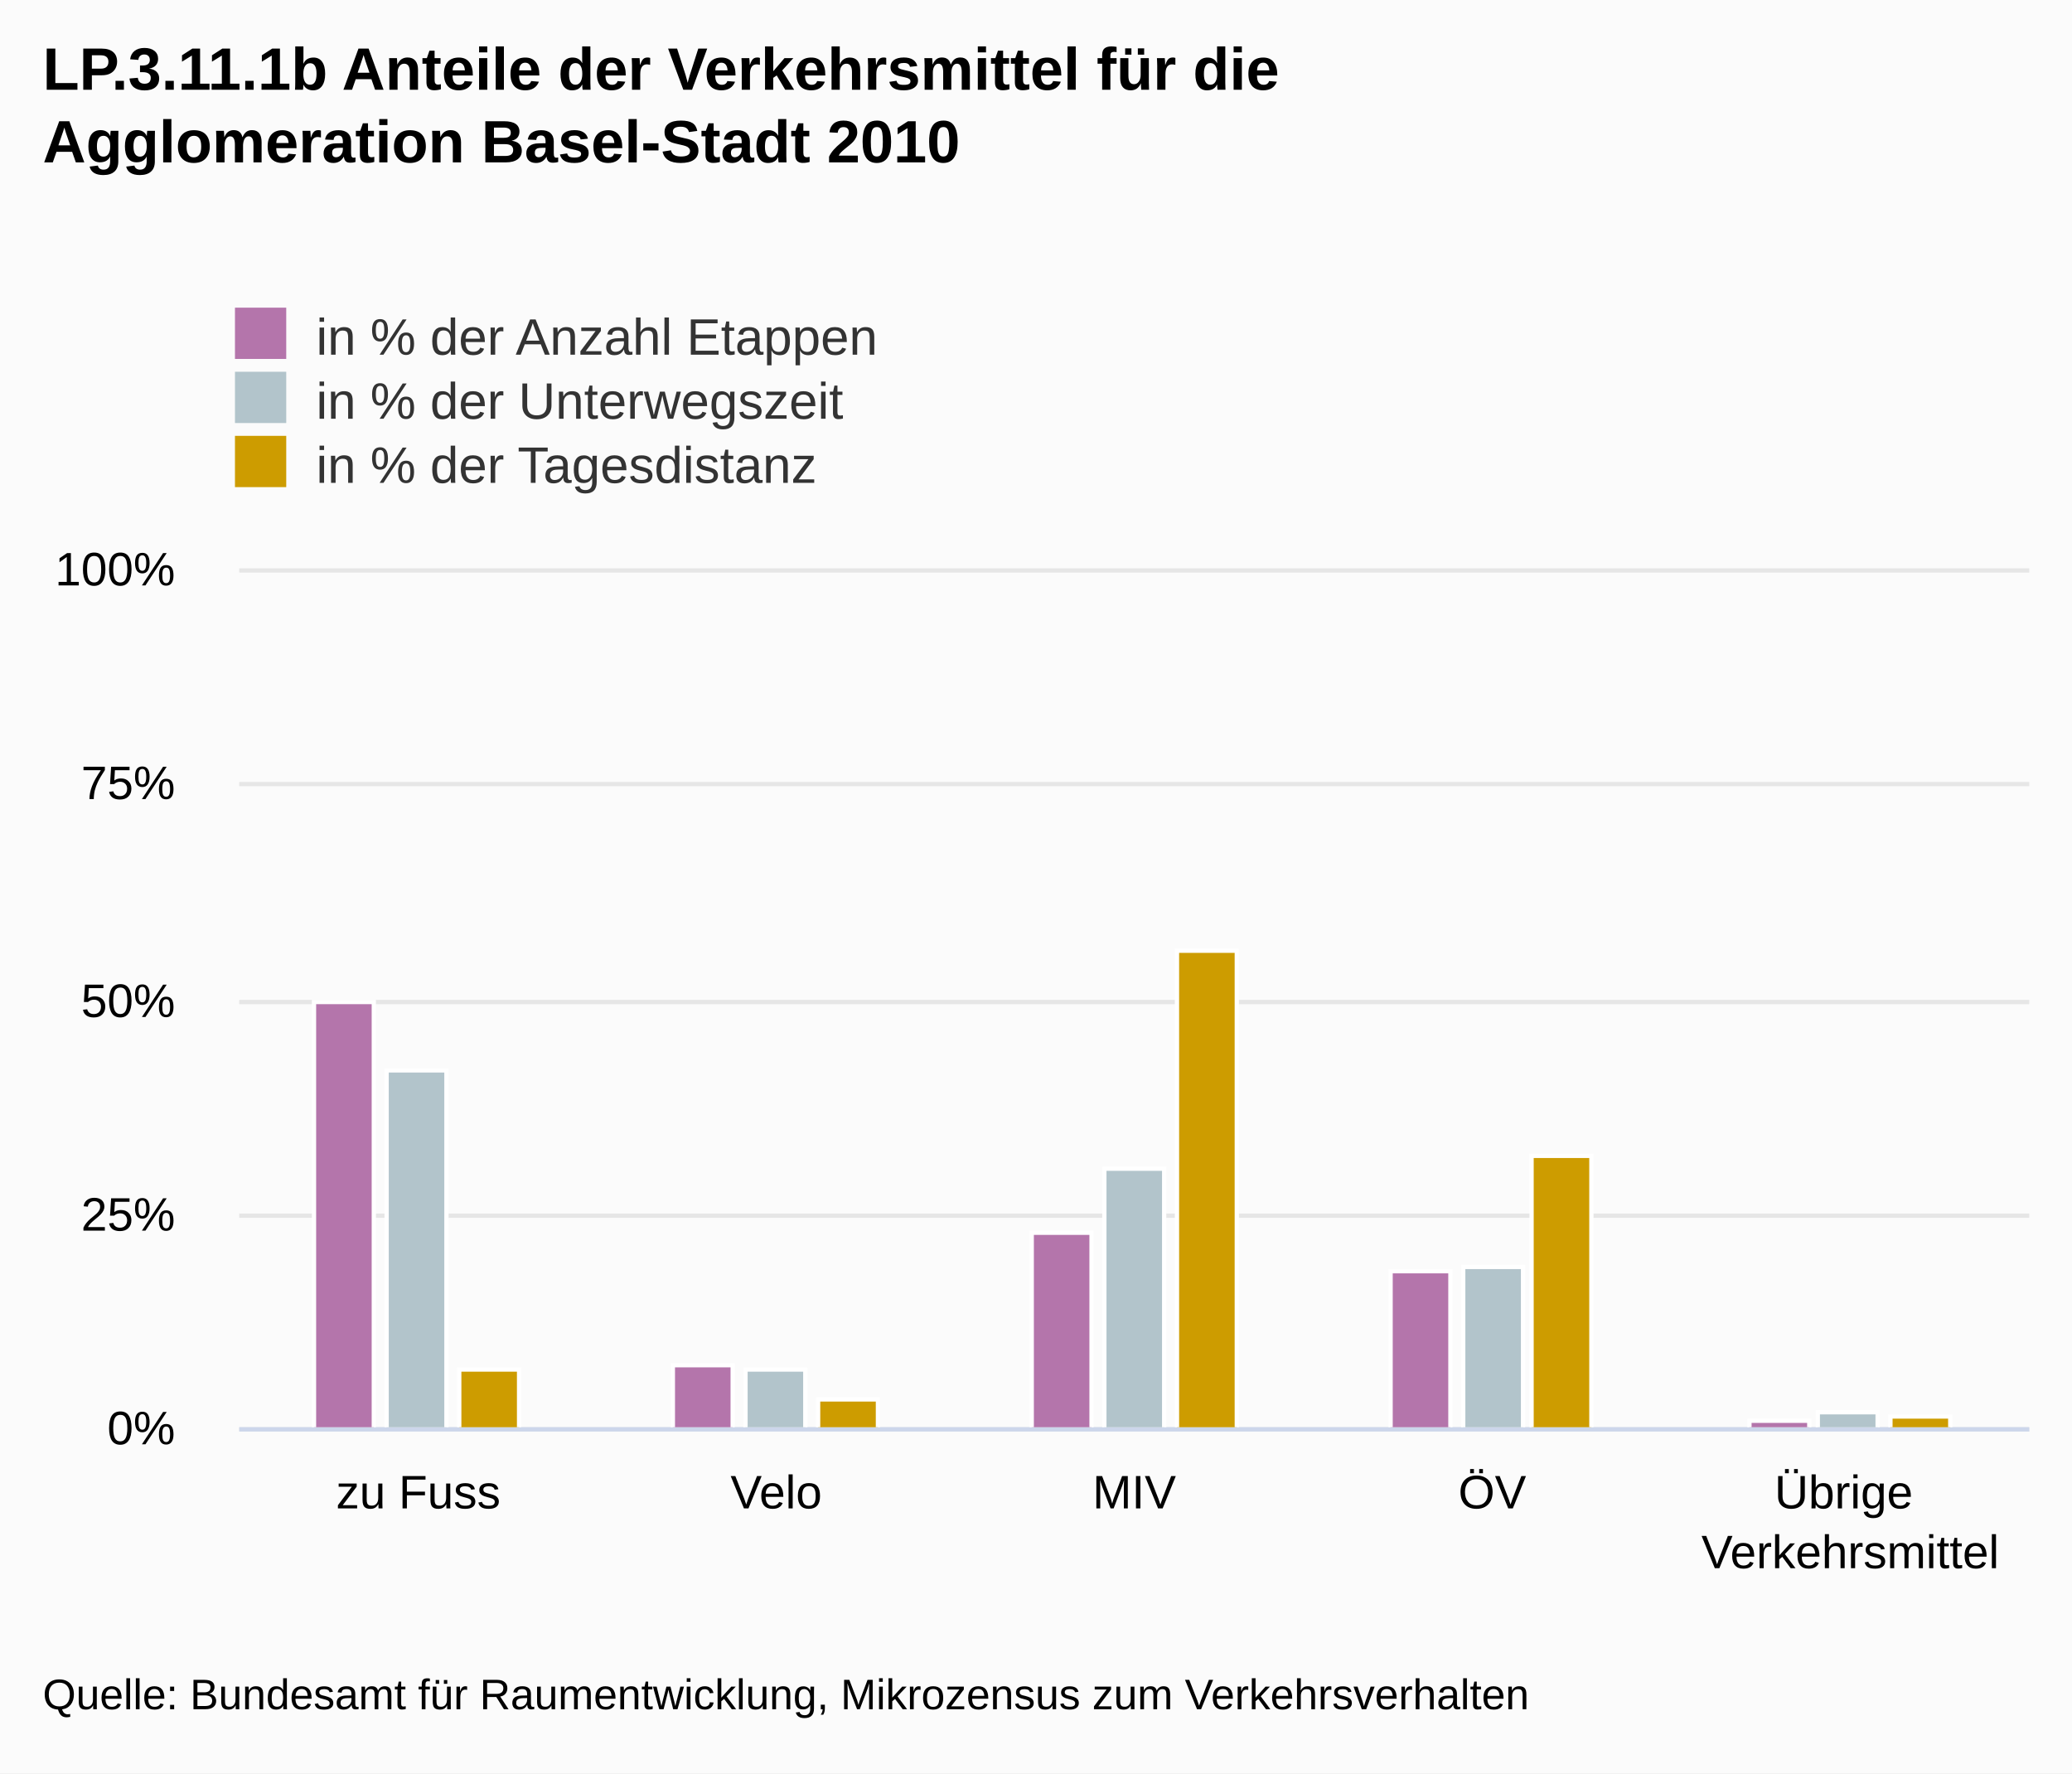
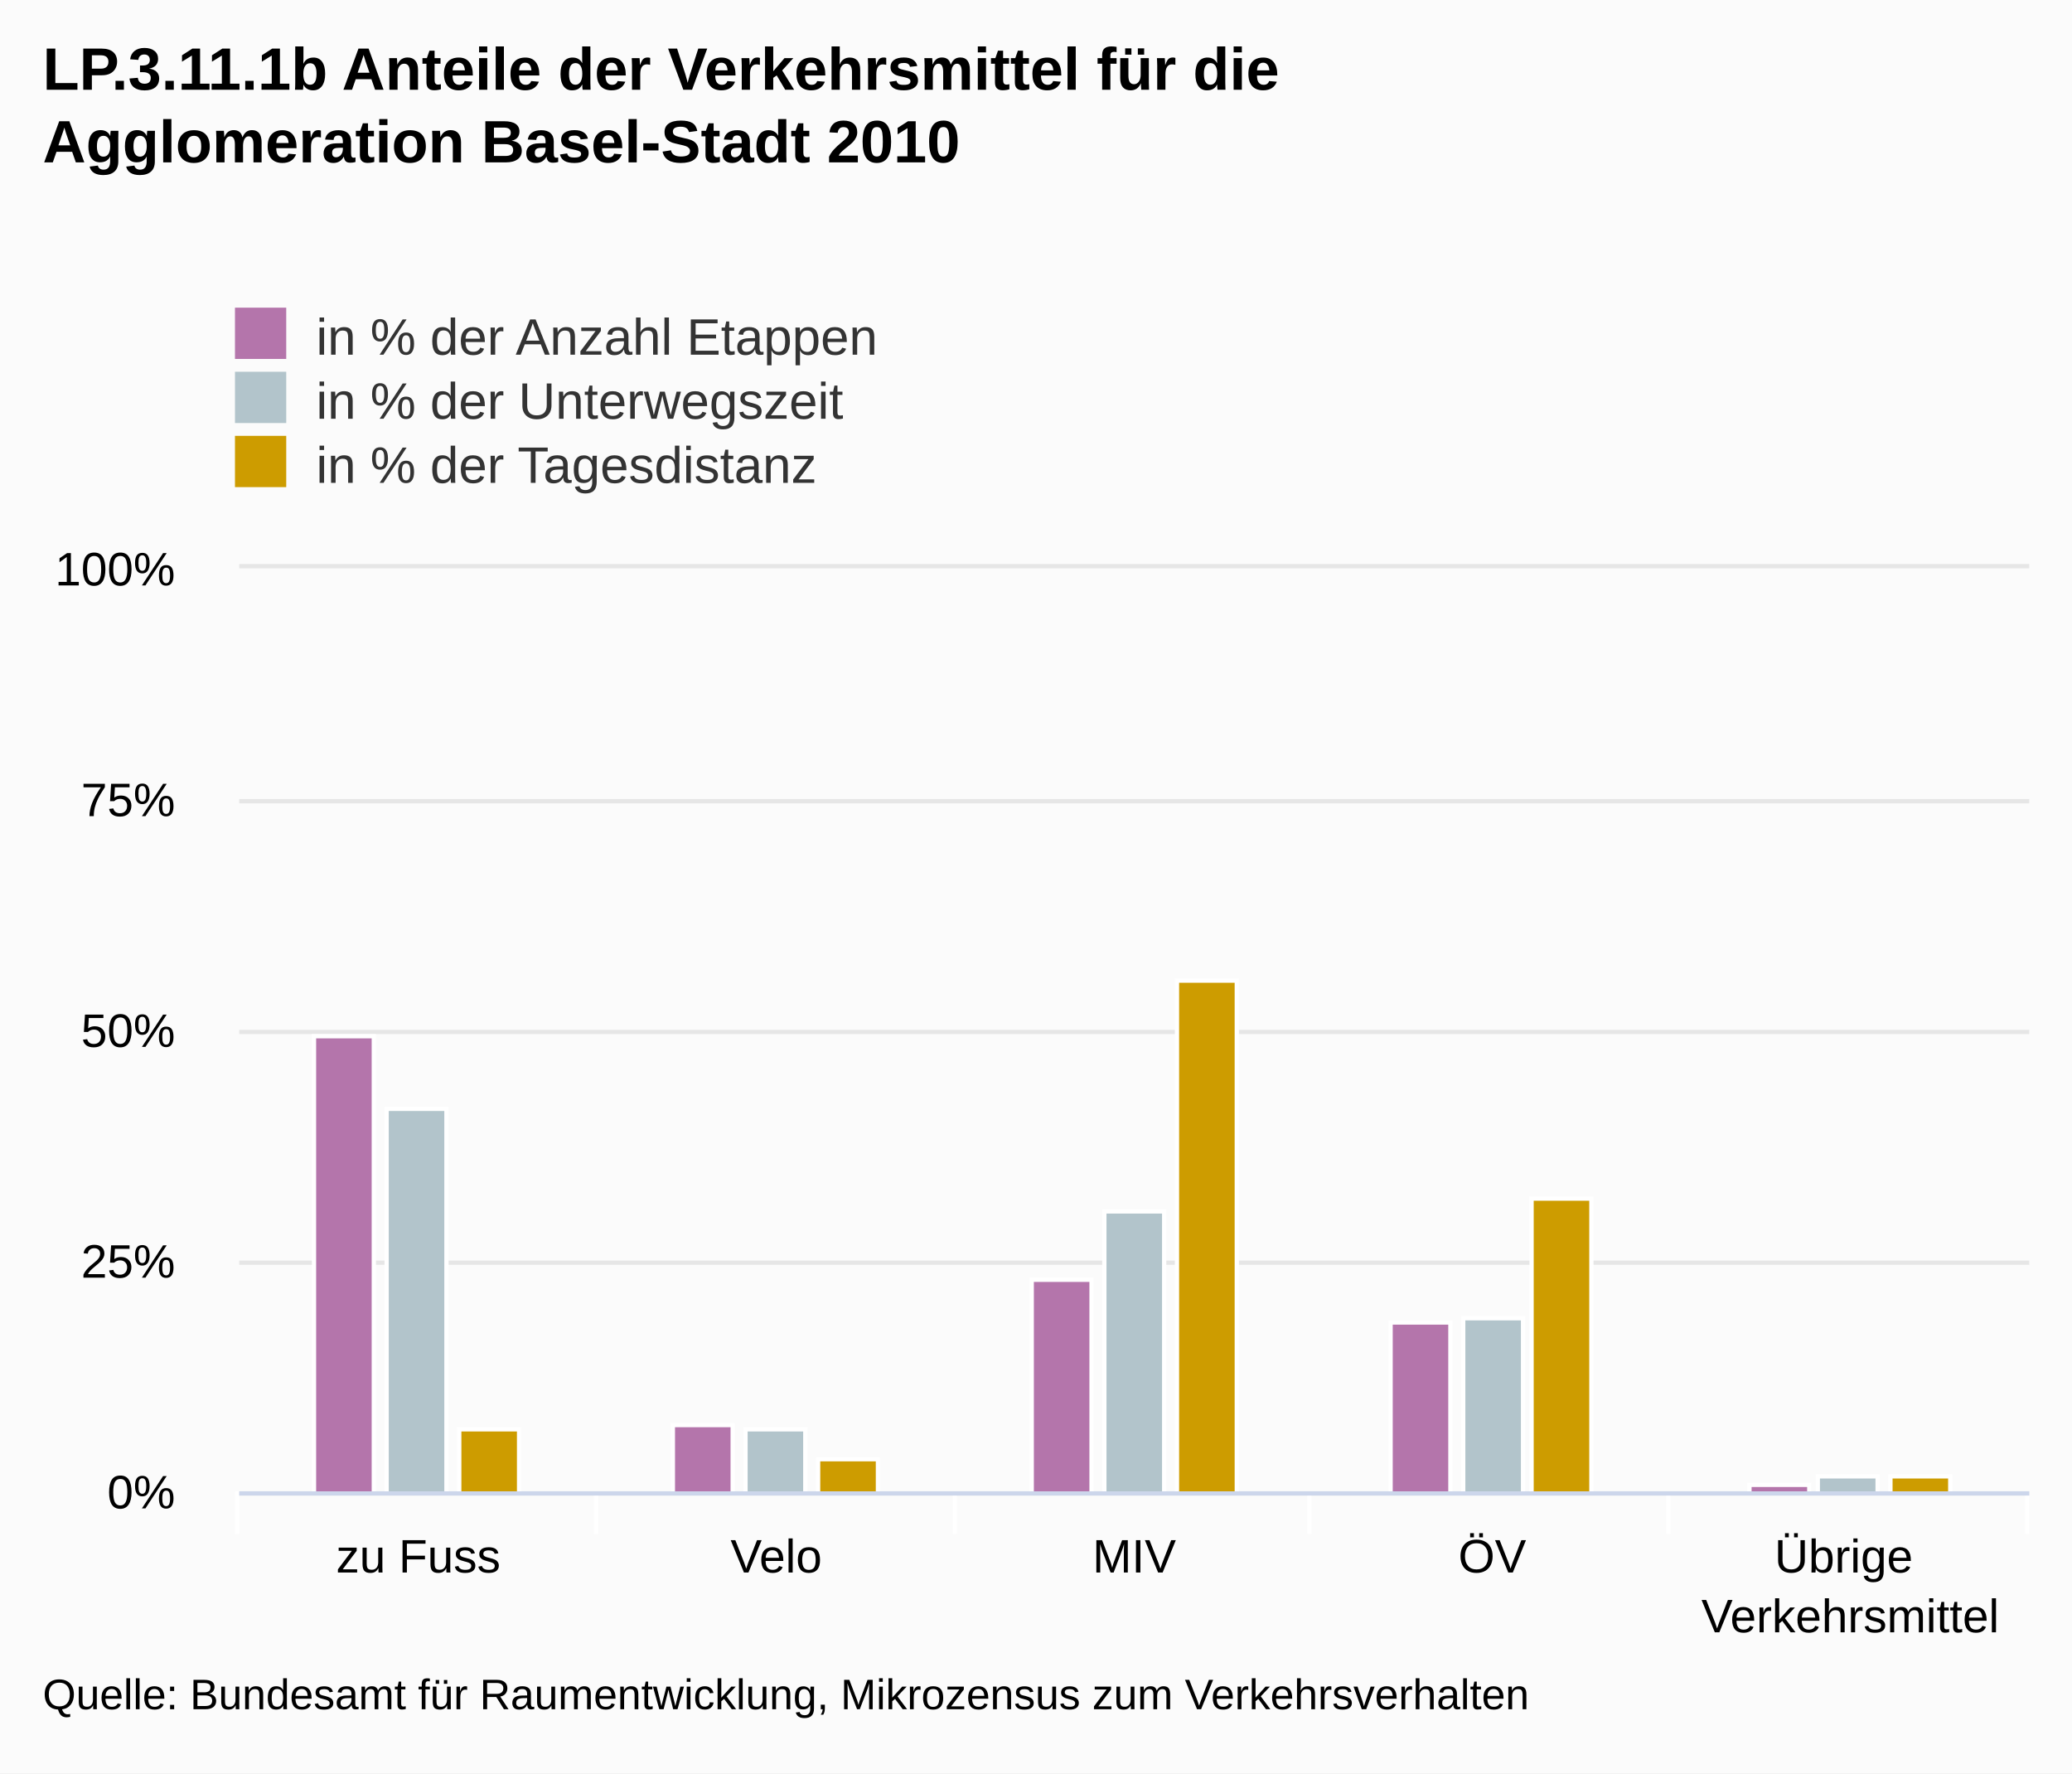
<svg xmlns="http://www.w3.org/2000/svg" class="highcharts-root" viewBox="0 0 485 415" font-family="Arial" font-size="12">
  <defs>
    <clipPath id="a">
-       <path fill="none" d="M0 0h419v201H0z" />
+       <path fill="none" d="M0 0h419v216H0z" />
    </clipPath>
  </defs>
  <rect fill="#fbfbfb" class="highcharts-background" width="485" height="415" rx="0" ry="0" />
-   <path fill="none" class="highcharts-plot-background" d="M56 133h419v201H56z" />
+   <path fill="none" class="highcharts-plot-background" d="M56 133h419v216H56z" />
  <g class="highcharts-grid highcharts-xaxis-grid">
-     <path fill="none" class="highcharts-grid-line" d="M139.5 133v201m84-201v201m83-201v201m84-201v201m84-201v201m-419-201v201" />
+     <path fill="none" class="highcharts-grid-line" d="M139.5 133v216m84-216v216m83-216v216m84-216v216m84-216v216m-419-216v216" />
  </g>
  <g class="highcharts-grid highcharts-yaxis-grid">
-     <path fill="none" stroke="#e6e6e6" class="highcharts-grid-line" d="M56 334.5h419m-419-50h419m-419-50h419m-419-51h419m-419-50h419" />
+     <path fill="none" stroke="#e6e6e6" class="highcharts-grid-line" d="M56 349.5h419m-419-54h419m-419-54h419m-419-54h419m-419-55h419" />
  </g>
-   <path fill="none" class="highcharts-plot-border" d="M56 133h419v201H56z" />
+   <path fill="none" class="highcharts-plot-border" d="M56 133h419v216H56z" />
  <g class="highcharts-axis highcharts-xaxis">
-     <path fill="none" class="highcharts-axis-line" stroke="#ccd6eb" d="M56 334.5h419" />
+     <path fill="none" class="highcharts-tick" stroke="#FFF" d="M139.5 349v10m84-10v10m83-10v10m84-10v10m84-10v10m-419-10v10" />
+     <path fill="none" class="highcharts-axis-line" stroke="#ccd6eb" d="M56 349.5h419" />
  </g>
  <g class="highcharts-axis highcharts-yaxis">
-     <path fill="none" class="highcharts-axis-line" d="M56 133v201" />
+     <path fill="none" class="highcharts-axis-line" d="M56 133v216" />
  </g>
  <g class="highcharts-series-group">
    <g class="highcharts-series highcharts-series-0 highcharts-column-series highcharts-color-undefined highcharts-tracker" transform="translate(56 133)" clip-path="url(#a)">
-       <path fill="#b475ab" class="highcharts-point" stroke="#fff" d="M17.5 101.5h14v100h-14zm84 85h14v15h-14zm84-31h14v46h-14zm84 9h14v37h-14zm84 35h14v2h-14z" />
+       <path fill="#b475ab" class="highcharts-point" stroke="#fff" d="M17.5 109.5h14v107h-14zm84 91h14v16h-14zm84-34h14v50h-14zm84 10h14v40h-14zm84 38h14v2h-14z" />
    </g>
    <g class="highcharts-series highcharts-series-1 highcharts-column-series highcharts-color-undefined highcharts-tracker" transform="translate(56 133)" clip-path="url(#a)">
-       <path fill="#b2c4cb" class="highcharts-point" stroke="#fff" d="M34.5 117.5h14v84h-14zm84 70h14v14h-14zm84-47h14v61h-14zm84 23h14v38h-14zm83 34h14v4h-14z" />
+       <path fill="#b2c4cb" class="highcharts-point" stroke="#fff" d="M34.5 126.5h14v90h-14zm84 75h14v15h-14zm84-51h14v66h-14zm84 25h14v41h-14zm83 37h14v4h-14z" />
    </g>
    <g class="highcharts-series highcharts-series-2 highcharts-column-series highcharts-color-undefined highcharts-tracker" transform="translate(56 133)" clip-path="url(#a)">
-       <path fill="#cd9c00" class="highcharts-point" stroke="#fff" d="M51.5 187.5h14v14h-14zm84 7h14v7h-14zm84-105h14v112h-14zm83 48h14v64h-14zm84 61h14v3h-14z" />
+       <path fill="#cd9c00" class="highcharts-point" stroke="#fff" d="M51.5 201.5h14v15h-14zm84 7h14v8h-14zm84-112h14v120h-14zm83 51h14v69h-14zm84 65h14v4h-14z" />
    </g>
  </g>
  <text x="10" class="highcharts-title" style="width:421px" y="21" color="#000" font-size="14" font-weight="700">
    <tspan>LP.3.11.1b Anteile der Verkehrsmittel für die</tspan>
    <tspan dy="17" x="10">Agglomeration Basel-Stadt 2010</tspan>
  </text>
  <g class="highcharts-legend" transform="translate(45 65)">
    <rect fill="none" class="highcharts-legend-box" rx="0" ry="0" width="296" height="56" />
    <g class="highcharts-legend-item highcharts-column-series highcharts-color-undefined highcharts-series-0">
      <text x="21" y="15" color="#333" font-weight="400" cursor="pointer" fill="#333" transform="translate(8 3)">
        <tspan>in % der Anzahl Etappen</tspan>
      </text>
      <path fill="#b475ab" class="highcharts-point" d="M10 7h12v12H10z" />
    </g>
    <g class="highcharts-legend-item highcharts-column-series highcharts-color-undefined highcharts-series-1">
      <text x="21" y="15" color="#333" font-weight="400" cursor="pointer" fill="#333" transform="translate(8 18)">
        <tspan>in % der Unterwegszeit</tspan>
      </text>
      <path fill="#b2c4cb" class="highcharts-point" d="M10 22h12v12H10z" />
    </g>
    <g class="highcharts-legend-item highcharts-column-series highcharts-color-undefined highcharts-series-2">
      <text x="21" y="15" color="#333" font-weight="400" cursor="pointer" fill="#333" transform="translate(8 33)">
        <tspan>in % der Tagesdistanz</tspan>
      </text>
      <path fill="#cd9c00" class="highcharts-point" d="M10 37h12v12H10z" />
    </g>
  </g>
  <g class="highcharts-axis-labels highcharts-xaxis-labels" text-anchor="middle" color="#000" cursor="default" font-size="11">
-     <text x="97.9" style="width:74px" y="353">
+     <text x="97.9" style="width:74px" y="368">
      <tspan>zu Fuss</tspan>
    </text>
-     <text x="181.7" style="width:74px" y="353">
+     <text x="181.7" style="width:74px" y="368">
      <tspan>Velo</tspan>
    </text>
-     <text x="265.5" style="width:74px" y="353">
+     <text x="265.5" style="width:74px" y="368">
      <tspan>MIV</tspan>
    </text>
-     <text x="349.3" style="width:74px" y="353">
+     <text x="349.3" style="width:74px" y="368">
      <tspan>ÖV</tspan>
    </text>
-     <text x="433.1" style="width:74px" y="353">
+     <text x="433.1" style="width:74px" y="368">
      <tspan>Übrige</tspan>
      <tspan dy="14" x="433.1">Verkehrsmittel</tspan>
    </text>
  </g>
  <g class="highcharts-axis-labels highcharts-yaxis-labels" text-anchor="end" color="#000" cursor="default" font-size="11">
-     <text x="41" style="width:150px" y="338">
+     <text x="41" style="width:150px" y="353">
      <tspan>0%</tspan>
    </text>
-     <text x="41" style="width:150px" y="288">
+     <text x="41" style="width:150px" y="299">
      <tspan>25%</tspan>
    </text>
-     <text x="41" style="width:150px" y="238">
+     <text x="41" style="width:150px" y="245">
      <tspan>50%</tspan>
    </text>
-     <text x="41" style="width:150px" y="187">
+     <text x="41" style="width:150px" y="191">
      <tspan>75%</tspan>
    </text>
    <text x="41" style="width:150px" y="137">
      <tspan>100%</tspan>
    </text>
  </g>
  <text x="10" class="highcharts-credits" y="400" cursor="default" color="#000" font-size="10">
    <tspan>Quelle: Bundesamt für Raumentwicklung, Mikrozensus zum Verkehrsverhalten</tspan>
  </text>
</svg>
